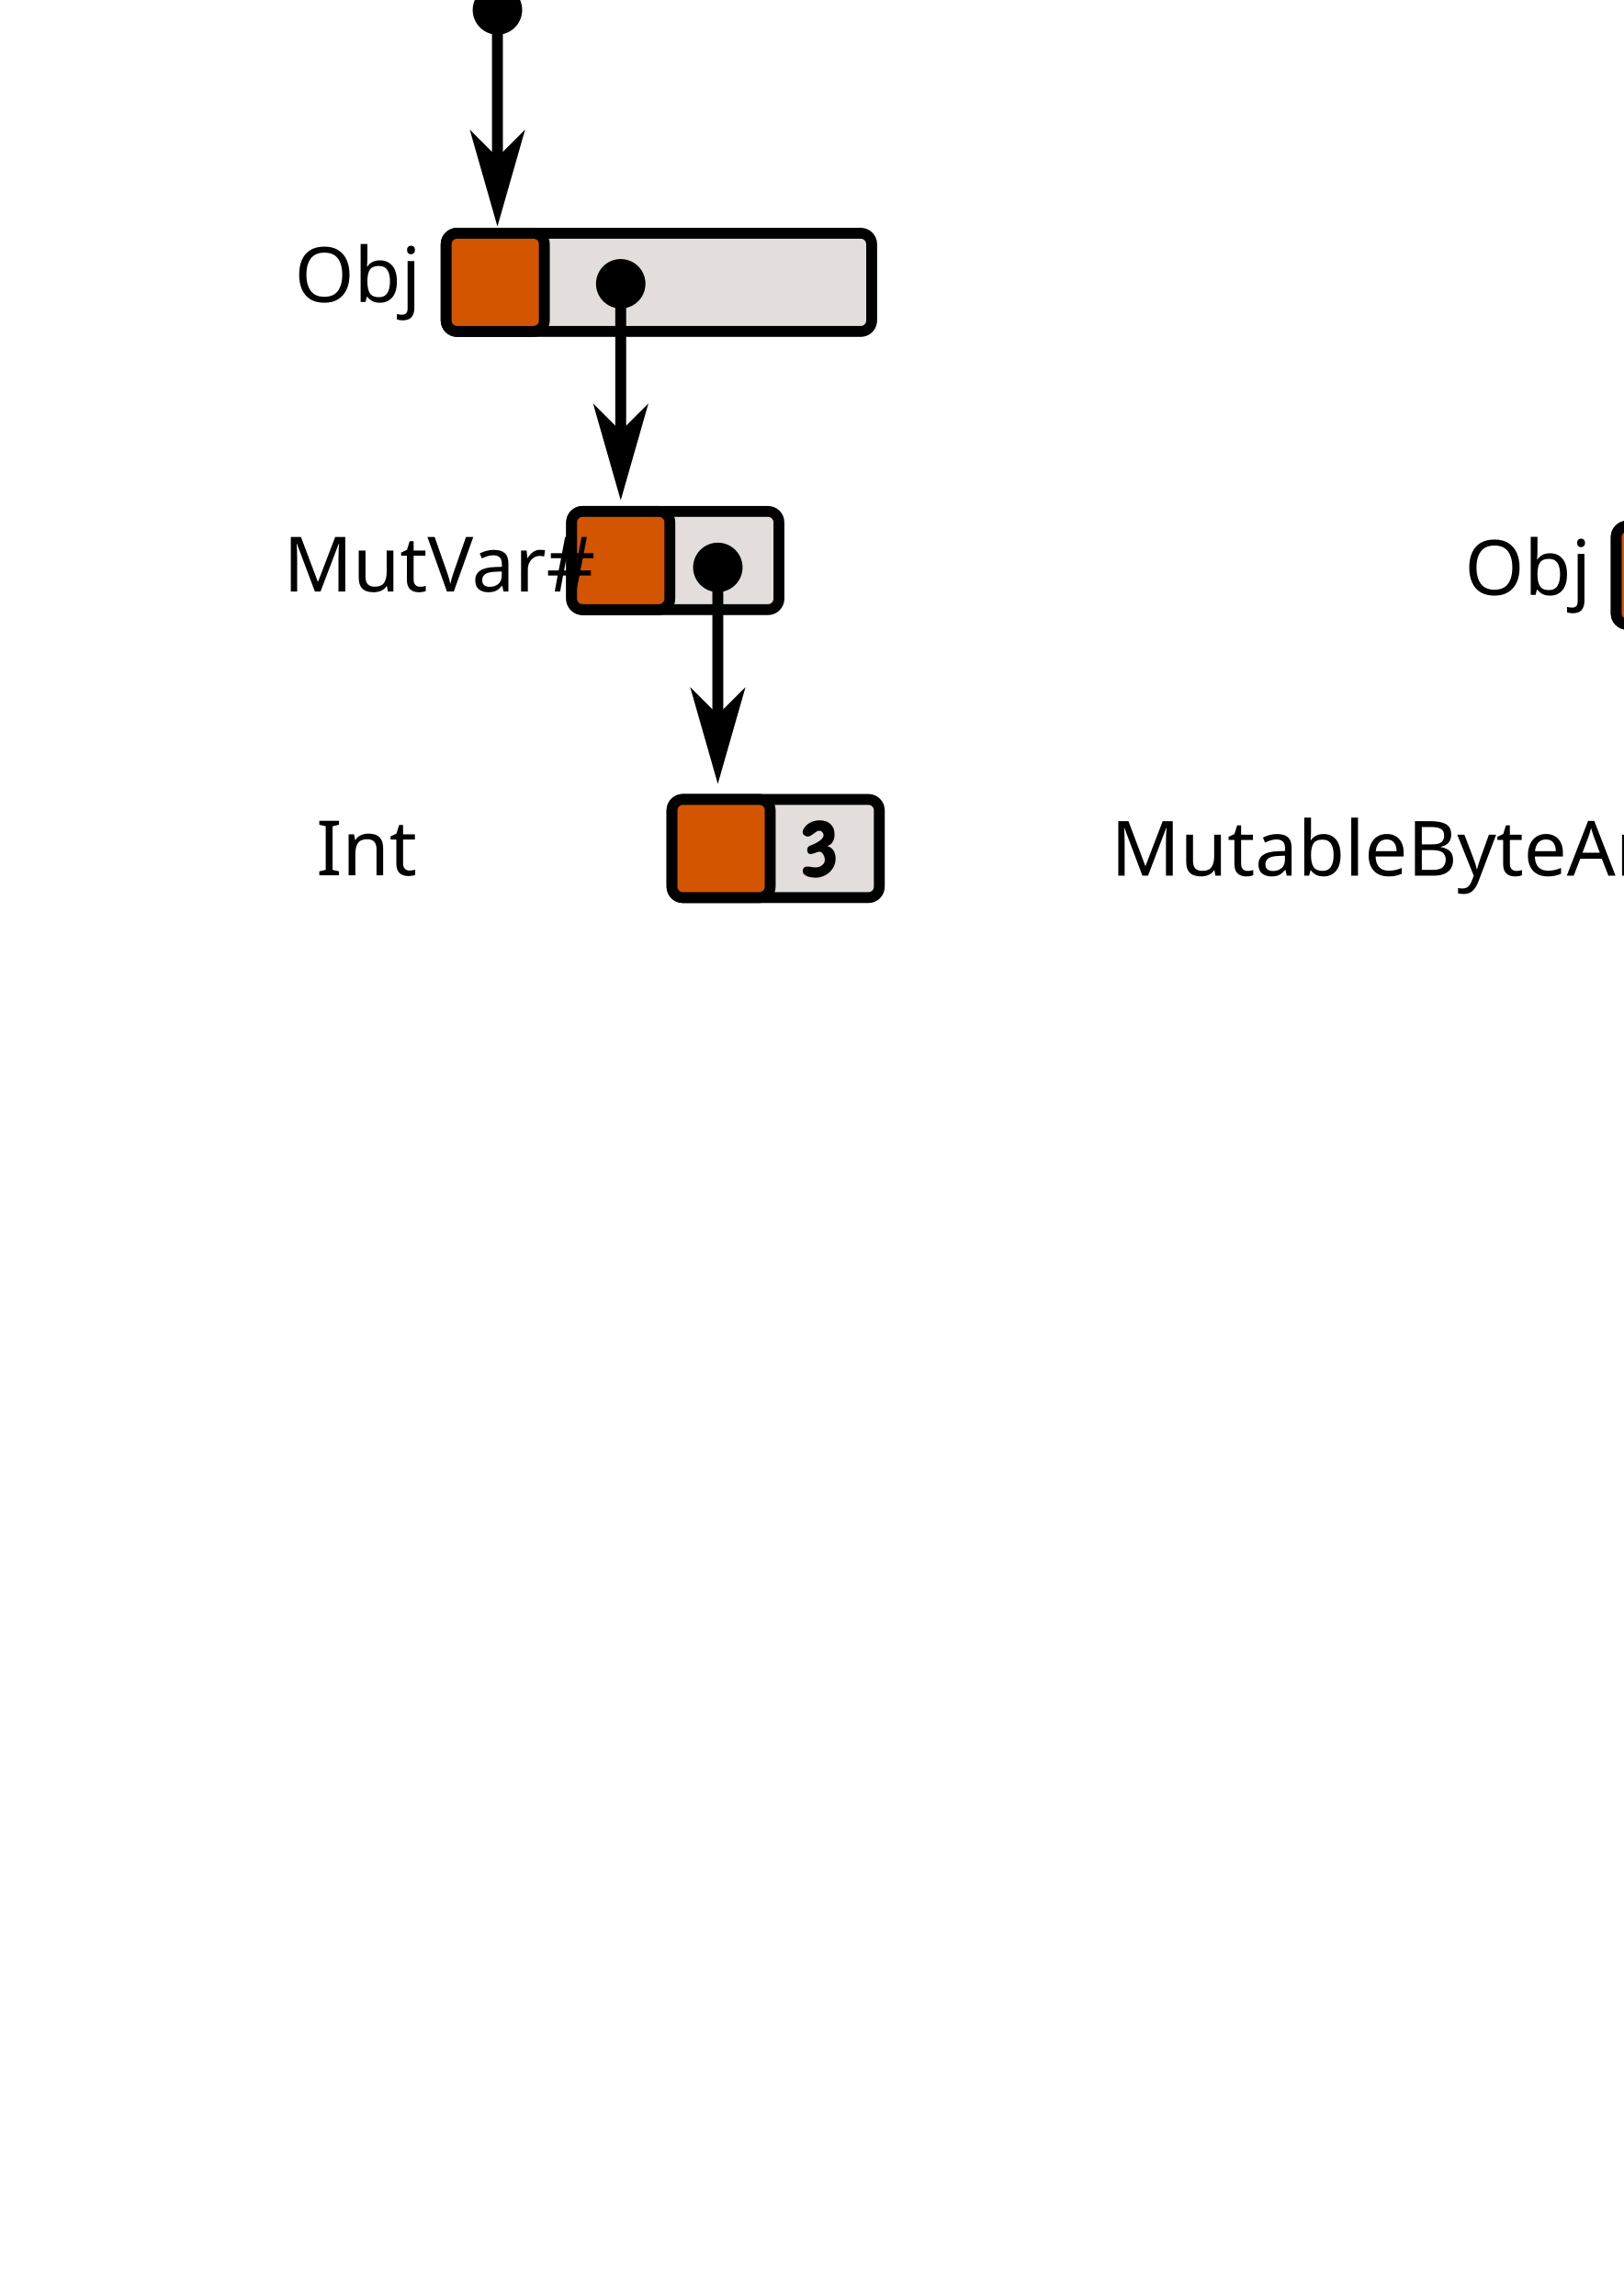
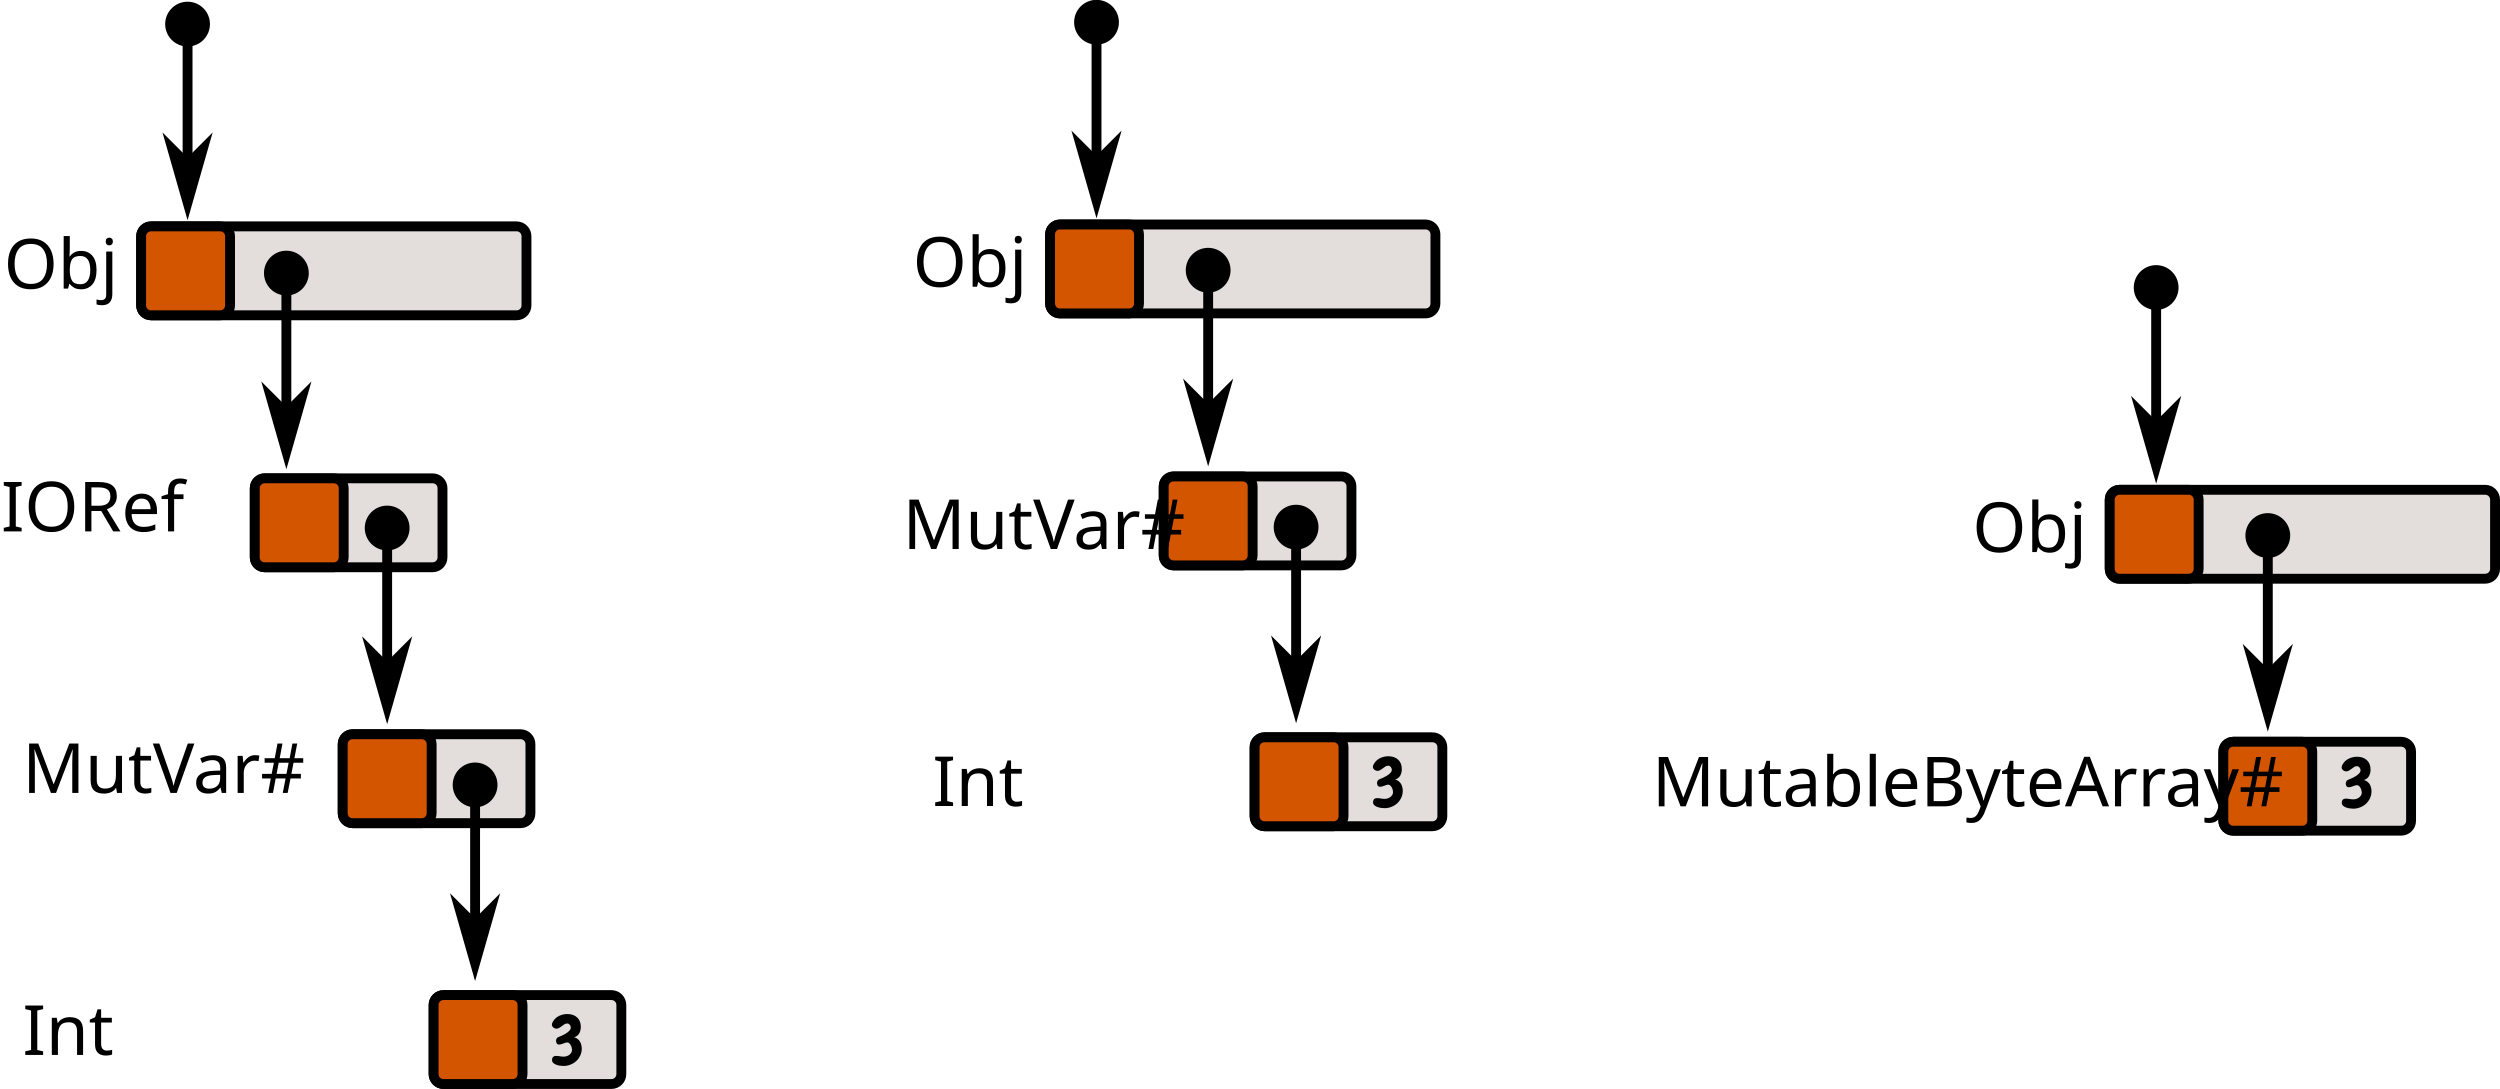
- <svg xmlns="http://www.w3.org/2000/svg" width="210mm" height="297mm" viewBox="0 0 744.094 1052.362" id="svg2" version="1.1">
+ <svg xmlns="http://www.w3.org/2000/svg" width="357.037mm" height="155.519mm" viewBox="0 0 1265.092 551.051" id="svg2" version="1.1">
  <defs id="defs4">
-     <marker orient="auto" refY="0.0" refX="0.0" id="DotM" style="overflow:visible">
-       <path id="path4208" d="M -2.5,-1.0 C -2.5,1.76 -4.74,4.0 -7.5,4.0 C -10.26,4.0 -12.5,1.76 -12.5,-1.0 C -12.5,-3.76 -10.26,-6.0 -7.5,-6.0 C -4.74,-6.0 -2.5,-3.76 -2.5,-1.0 z " style="fill-rule:evenodd;stroke:#000000;stroke-width:1pt;stroke-opacity:1;fill:#000000;fill-opacity:1" transform="scale(0.4) translate(7.4, 1)" />
-     </marker>
-     <marker orient="auto" refY="0.0" refX="0.0" id="DotL" style="overflow:visible">
-       <path id="path4205" d="M -2.5,-1.0 C -2.5,1.76 -4.74,4.0 -7.5,4.0 C -10.26,4.0 -12.5,1.76 -12.5,-1.0 C -12.5,-3.76 -10.26,-6.0 -7.5,-6.0 C -4.74,-6.0 -2.5,-3.76 -2.5,-1.0 z " style="fill-rule:evenodd;stroke:#000000;stroke-width:1pt;stroke-opacity:1;fill:#000000;fill-opacity:1" transform="scale(0.8) translate(7.4, 1)" />
-     </marker>
-     <marker orient="auto" refY="0.0" refX="0.0" id="Arrow1Mend" style="overflow:visible;">
-       <path id="path4153" d="M 0.0,0.0 L 5.0,-5.0 L -12.5,0.0 L 5.0,5.0 L 0.0,0.0 z " style="fill-rule:evenodd;stroke:#000000;stroke-width:1pt;stroke-opacity:1;fill:#000000;fill-opacity:1" transform="scale(0.4) rotate(180) translate(10,0)" />
-     </marker>
-     <marker orient="auto" refY="0.0" refX="0.0" id="DiamondSstart" style="overflow:visible">
-       <path id="path4238" d="M 0,-7.071 L -7.071,0 L 0,7.071 L 7.071,0 L 0,-7.071 z " style="fill-rule:evenodd;stroke:#000000;stroke-width:1pt;stroke-opacity:1;fill:#000000;fill-opacity:1" transform="scale(0.2) translate(6,0)" />
-     </marker>
-     <marker orient="auto" refY="0.0" refX="0.0" id="marker4657" style="overflow:visible;">
-       <path id="path4659" d="M 0.0,0.0 L 5.0,-5.0 L -12.5,0.0 L 5.0,5.0 L 0.0,0.0 z " style="fill-rule:evenodd;stroke:#000000;stroke-width:1pt;stroke-opacity:1;fill:#000000;fill-opacity:1" transform="scale(0.8) rotate(180) translate(12.5,0)" />
-     </marker>
-     <marker orient="auto" refY="0.0" refX="0.0" id="Arrow2Lstart" style="overflow:visible">
-       <path id="path4162" style="fill-rule:evenodd;stroke-width:0.625;stroke-linejoin:round;stroke:#000000;stroke-opacity:1;fill:#e3dedb;fill-opacity:1" d="M 8.719,4.034 L -2.207,0.016 L 8.719,-4.002 C 6.973,-1.63 6.983,1.616 8.719,4.034 z " transform="scale(1.1) translate(1,0)" />
-     </marker>
-     <marker orient="auto" refY="0.0" refX="0.0" id="Arrow2Mend" style="overflow:visible;">
-       <path id="path4171" style="fill-rule:evenodd;stroke-width:0.625;stroke-linejoin:round;stroke:#000000;stroke-opacity:1;fill:#e3dedb;fill-opacity:1" d="M 8.719,4.034 L -2.207,0.016 L 8.719,-4.002 C 6.973,-1.63 6.983,1.616 8.719,4.034 z " transform="scale(0.6) rotate(180) translate(0,0)" />
-     </marker>
-     <marker orient="auto" refY="0.0" refX="0.0" id="marker4420" style="overflow:visible;">
-       <path id="path4422" d="M 0.0,0.0 L 5.0,-5.0 L -12.5,0.0 L 5.0,5.0 L 0.0,0.0 z " style="fill-rule:evenodd;stroke:#000000;stroke-width:1pt;stroke-opacity:1;fill:#e3dedb;fill-opacity:1" transform="scale(0.8) rotate(180) translate(12.5,0)" />
-     </marker>
-     <marker orient="auto" refY="0.0" refX="0.0" id="Arrow1Lend" style="overflow:visible;">
-       <path id="path4147" d="M 0.0,0.0 L 5.0,-5.0 L -12.5,0.0 L 5.0,5.0 L 0.0,0.0 z " style="fill-rule:evenodd;stroke:#000000;stroke-width:1pt;stroke-opacity:1;fill:#e3dedb;fill-opacity:1" transform="scale(0.8) rotate(180) translate(12.5,0)" />
+     <marker orient="auto" refY="0" refX="0" id="DotM" style="overflow:visible">
+       <path id="path4208" d="m -2.5,-1 c 0,2.76 -2.24,5 -5,5 -2.76,0 -5,-2.24 -5,-5 0,-2.76 2.24,-5 5,-5 2.76,0 5,2.24 5,5 z" style="fill:#000000;fill-opacity:1;fill-rule:evenodd;stroke:#000000;stroke-width:1pt;stroke-opacity:1" transform="matrix(0.4,0,0,0.4,2.96,0.4)" />
+     </marker>
+     <marker orient="auto" refY="0" refX="0" id="DotL" style="overflow:visible">
+       <path id="path4205" d="m -2.5,-1 c 0,2.76 -2.24,5 -5,5 -2.76,0 -5,-2.24 -5,-5 0,-2.76 2.24,-5 5,-5 2.76,0 5,2.24 5,5 z" style="fill:#000000;fill-opacity:1;fill-rule:evenodd;stroke:#000000;stroke-width:1pt;stroke-opacity:1" transform="matrix(0.8,0,0,0.8,5.92,0.8)" />
+     </marker>
+     <marker orient="auto" refY="0" refX="0" id="Arrow1Mend" style="overflow:visible">
+       <path id="path4153" d="M 0,0 5,-5 -12.5,0 5,5 0,0 Z" style="fill:#000000;fill-opacity:1;fill-rule:evenodd;stroke:#000000;stroke-width:1pt;stroke-opacity:1" transform="matrix(-0.4,0,0,-0.4,-4,0)" />
+     </marker>
+     <marker orient="auto" refY="0" refX="0" id="DiamondSstart" style="overflow:visible">
+       <path id="path4238" d="M 0,-7.071 -7.071,0 0,7.071 7.071,0 0,-7.071 Z" style="fill:#000000;fill-opacity:1;fill-rule:evenodd;stroke:#000000;stroke-width:1pt;stroke-opacity:1" transform="matrix(0.2,0,0,0.2,1.2,0)" />
+     </marker>
+     <marker orient="auto" refY="0" refX="0" id="marker4657" style="overflow:visible">
+       <path id="path4659" d="M 0,0 5,-5 -12.5,0 5,5 0,0 Z" style="fill:#000000;fill-opacity:1;fill-rule:evenodd;stroke:#000000;stroke-width:1pt;stroke-opacity:1" transform="matrix(-0.8,0,0,-0.8,-10,0)" />
+     </marker>
+     <marker orient="auto" refY="0" refX="0" id="Arrow2Lstart" style="overflow:visible">
+       <path id="path4162" style="fill:#e3dedb;fill-opacity:1;fill-rule:evenodd;stroke:#000000;stroke-width:0.625;stroke-linejoin:round;stroke-opacity:1" d="M 8.719,4.034 -2.207,0.016 8.719,-4.002 c -1.745,2.372 -1.735,5.617 -6e-7,8.035 z" transform="matrix(1.1,0,0,1.1,1.1,0)" />
+     </marker>
+     <marker orient="auto" refY="0" refX="0" id="Arrow2Mend" style="overflow:visible">
+       <path id="path4171" style="fill:#e3dedb;fill-opacity:1;fill-rule:evenodd;stroke:#000000;stroke-width:0.625;stroke-linejoin:round;stroke-opacity:1" d="M 8.719,4.034 -2.207,0.016 8.719,-4.002 c -1.745,2.372 -1.735,5.617 -6e-7,8.035 z" transform="scale(-0.6,-0.6)" />
+     </marker>
+     <marker orient="auto" refY="0" refX="0" id="marker4420" style="overflow:visible">
+       <path id="path4422" d="M 0,0 5,-5 -12.5,0 5,5 0,0 Z" style="fill:#e3dedb;fill-opacity:1;fill-rule:evenodd;stroke:#000000;stroke-width:1pt;stroke-opacity:1" transform="matrix(-0.8,0,0,-0.8,-10,0)" />
+     </marker>
+     <marker orient="auto" refY="0" refX="0" id="Arrow1Lend" style="overflow:visible">
+       <path id="path4147" d="M 0,0 5,-5 -12.5,0 5,5 0,0 Z" style="fill:#e3dedb;fill-opacity:1;fill-rule:evenodd;stroke:#000000;stroke-width:1pt;stroke-opacity:1" transform="matrix(-0.8,0,0,-0.8,-10,0)" />
    </marker>
    <marker orient="auto" refY="0" refX="0" id="DotM-7" style="overflow:visible">
      <path id="path4208-5" d="m -2.5,-1 c 0,2.76 -2.24,5 -5,5 -2.76,0 -5,-2.24 -5,-5 0,-2.76 2.24,-5 5,-5 2.76,0 5,2.24 5,5 z" style="fill:#000000;fill-opacity:1;fill-rule:evenodd;stroke:#000000;stroke-width:1pt;stroke-opacity:1" transform="matrix(0.4,0,0,0.4,2.96,0.4)" />
    </marker>
    <marker orient="auto" refY="0" refX="0" id="Arrow1Mend-4" style="overflow:visible">
      <path id="path4153-4" d="M 0,0 5,-5 -12.5,0 5,5 0,0 Z" style="fill:#000000;fill-opacity:1;fill-rule:evenodd;stroke:#000000;stroke-width:1pt;stroke-opacity:1" transform="matrix(-0.4,0,0,-0.4,-4,0)" />
    </marker>
    <marker orient="auto" refY="0" refX="0" id="DotM-71" style="overflow:visible">
      <path id="path4208-7" d="m -2.5,-1 c 0,2.76 -2.24,5 -5,5 -2.76,0 -5,-2.24 -5,-5 0,-2.76 2.24,-5 5,-5 2.76,0 5,2.24 5,5 z" style="fill:#000000;fill-opacity:1;fill-rule:evenodd;stroke:#000000;stroke-width:1pt;stroke-opacity:1" transform="matrix(0.4,0,0,0.4,2.96,0.4)" />
    </marker>
    <marker orient="auto" refY="0" refX="0" id="Arrow1Mend-0" style="overflow:visible">
      <path id="path4153-0" d="M 0,0 5,-5 -12.5,0 5,5 0,0 Z" style="fill:#000000;fill-opacity:1;fill-rule:evenodd;stroke:#000000;stroke-width:1pt;stroke-opacity:1" transform="matrix(-0.4,0,0,-0.4,-4,0)" />
    </marker>
    <marker orient="auto" refY="0" refX="0" id="DotM-71-2" style="overflow:visible">
      <path id="path4208-7-5" d="m -2.5,-1 c 0,2.76 -2.24,5 -5,5 -2.76,0 -5,-2.24 -5,-5 0,-2.76 2.24,-5 5,-5 2.76,0 5,2.24 5,5 z" style="fill:#000000;fill-opacity:1;fill-rule:evenodd;stroke:#000000;stroke-width:1pt;stroke-opacity:1" transform="matrix(0.4,0,0,0.4,2.96,0.4)" />
    </marker>
    <marker orient="auto" refY="0" refX="0" id="Arrow1Mend-0-8" style="overflow:visible">
      <path id="path4153-0-6" d="M 0,0 5,-5 -12.5,0 5,5 0,0 Z" style="fill:#000000;fill-opacity:1;fill-rule:evenodd;stroke:#000000;stroke-width:1pt;stroke-opacity:1" transform="matrix(-0.4,0,0,-0.4,-4,0)" />
    </marker>
    <marker orient="auto" refY="0" refX="0" id="DotM-71-2-3" style="overflow:visible">
      <path id="path4208-7-5-1" d="m -2.5,-1 c 0,2.76 -2.24,5 -5,5 -2.76,0 -5,-2.24 -5,-5 0,-2.76 2.24,-5 5,-5 2.76,0 5,2.24 5,5 z" style="fill:#000000;fill-opacity:1;fill-rule:evenodd;stroke:#000000;stroke-width:1pt;stroke-opacity:1" transform="matrix(0.4,0,0,0.4,2.96,0.4)" />
    </marker>
    <marker orient="auto" refY="0" refX="0" id="Arrow1Mend-0-8-9" style="overflow:visible">
      <path id="path4153-0-6-2" d="M 0,0 5,-5 -12.5,0 5,5 0,0 Z" style="fill:#000000;fill-opacity:1;fill-rule:evenodd;stroke:#000000;stroke-width:1pt;stroke-opacity:1" transform="matrix(-0.4,0,0,-0.4,-4,0)" />
    </marker>
    <marker orient="auto" refY="0" refX="0" id="DotM-1" style="overflow:visible">
      <path id="path4208-1" d="m -2.5,-1 c 0,2.76 -2.24,5 -5,5 -2.76,0 -5,-2.24 -5,-5 0,-2.76 2.24,-5 5,-5 2.76,0 5,2.24 5,5 z" style="fill:#000000;fill-opacity:1;fill-rule:evenodd;stroke:#000000;stroke-width:1pt;stroke-opacity:1" transform="matrix(0.4,0,0,0.4,2.96,0.4)" />
    </marker>
    <marker orient="auto" refY="0" refX="0" id="Arrow1Mend-02" style="overflow:visible">
      <path id="path4153-1" d="M 0,0 5,-5 -12.5,0 5,5 0,0 Z" style="fill:#000000;fill-opacity:1;fill-rule:evenodd;stroke:#000000;stroke-width:1pt;stroke-opacity:1" transform="matrix(-0.4,0,0,-0.4,-4,0)" />
    </marker>
    <marker orient="auto" refY="0" refX="0" id="DotM-76" style="overflow:visible">
      <path id="path4208-4" d="m -2.5,-1 c 0,2.76 -2.24,5 -5,5 -2.76,0 -5,-2.24 -5,-5 0,-2.76 2.24,-5 5,-5 2.76,0 5,2.24 5,5 z" style="fill:#000000;fill-opacity:1;fill-rule:evenodd;stroke:#000000;stroke-width:1pt;stroke-opacity:1" transform="matrix(0.4,0,0,0.4,2.96,0.4)" />
    </marker>
    <marker orient="auto" refY="0" refX="0" id="Arrow1Mend-9" style="overflow:visible">
      <path id="path4153-3" d="M 0,0 5,-5 -12.5,0 5,5 0,0 Z" style="fill:#000000;fill-opacity:1;fill-rule:evenodd;stroke:#000000;stroke-width:1pt;stroke-opacity:1" transform="matrix(-0.4,0,0,-0.4,-4,0)" />
    </marker>
    <marker orient="auto" refY="0" refX="0" id="DotM-76-7" style="overflow:visible">
      <path id="path4208-4-1" d="m -2.5,-1 c 0,2.76 -2.24,5 -5,5 -2.76,0 -5,-2.24 -5,-5 0,-2.76 2.24,-5 5,-5 2.76,0 5,2.24 5,5 z" style="fill:#000000;fill-opacity:1;fill-rule:evenodd;stroke:#000000;stroke-width:1pt;stroke-opacity:1" transform="matrix(0.4,0,0,0.4,2.96,0.4)" />
    </marker>
    <marker orient="auto" refY="0" refX="0" id="Arrow1Mend-9-5" style="overflow:visible">
      <path id="path4153-3-1" d="M 0,0 5,-5 -12.5,0 5,5 0,0 Z" style="fill:#000000;fill-opacity:1;fill-rule:evenodd;stroke:#000000;stroke-width:1pt;stroke-opacity:1" transform="matrix(-0.4,0,0,-0.4,-4,0)" />
    </marker>
    <marker orient="auto" refY="0" refX="0" id="DotM-76-7-2" style="overflow:visible">
      <path id="path4208-4-1-7" d="m -2.5,-1 c 0,2.76 -2.24,5 -5,5 -2.76,0 -5,-2.24 -5,-5 0,-2.76 2.24,-5 5,-5 2.76,0 5,2.24 5,5 z" style="fill:#000000;fill-opacity:1;fill-rule:evenodd;stroke:#000000;stroke-width:1pt;stroke-opacity:1" transform="matrix(0.4,0,0,0.4,2.96,0.4)" />
    </marker>
    <marker orient="auto" refY="0" refX="0" id="Arrow1Mend-9-5-4" style="overflow:visible">
      <path id="path4153-3-1-5" d="M 0,0 5,-5 -12.5,0 5,5 0,0 Z" style="fill:#000000;fill-opacity:1;fill-rule:evenodd;stroke:#000000;stroke-width:1pt;stroke-opacity:1" transform="matrix(-0.4,0,0,-0.4,-4,0)" />
    </marker>
    <marker orient="auto" refY="0" refX="0" id="DotM-76-7-2-0" style="overflow:visible">
      <path id="path4208-4-1-7-4" d="m -2.5,-1 c 0,2.76 -2.24,5 -5,5 -2.76,0 -5,-2.24 -5,-5 0,-2.76 2.24,-5 5,-5 2.76,0 5,2.24 5,5 z" style="fill:#000000;fill-opacity:1;fill-rule:evenodd;stroke:#000000;stroke-width:1pt;stroke-opacity:1" transform="matrix(0.4,0,0,0.4,2.96,0.4)" />
    </marker>
    <marker orient="auto" refY="0" refX="0" id="Arrow1Mend-9-5-4-1" style="overflow:visible">
      <path id="path4153-3-1-5-7" d="M 0,0 5,-5 -12.5,0 5,5 0,0 Z" style="fill:#000000;fill-opacity:1;fill-rule:evenodd;stroke:#000000;stroke-width:1pt;stroke-opacity:1" transform="matrix(-0.4,0,0,-0.4,-4,0)" />
    </marker>
    <marker orient="auto" refY="0" refX="0" id="DotM-76-7-22" style="overflow:visible">
      <path id="path4208-4-1-8" d="m -2.5,-1 c 0,2.76 -2.24,5 -5,5 -2.76,0 -5,-2.24 -5,-5 0,-2.76 2.24,-5 5,-5 2.76,0 5,2.24 5,5 z" style="fill:#000000;fill-opacity:1;fill-rule:evenodd;stroke:#000000;stroke-width:1pt;stroke-opacity:1" transform="matrix(0.4,0,0,0.4,2.96,0.4)" />
    </marker>
    <marker orient="auto" refY="0" refX="0" id="Arrow1Mend-9-5-2" style="overflow:visible">
      <path id="path4153-3-1-6" d="M 0,0 5,-5 -12.5,0 5,5 0,0 Z" style="fill:#000000;fill-opacity:1;fill-rule:evenodd;stroke:#000000;stroke-width:1pt;stroke-opacity:1" transform="matrix(-0.4,0,0,-0.4,-4,0)" />
    </marker>
    <marker orient="auto" refY="0" refX="0" id="DotM-76-7-25" style="overflow:visible">
      <path id="path4208-4-1-9" d="m -2.5,-1 c 0,2.76 -2.24,5 -5,5 -2.76,0 -5,-2.24 -5,-5 0,-2.76 2.24,-5 5,-5 2.76,0 5,2.24 5,5 z" style="fill:#000000;fill-opacity:1;fill-rule:evenodd;stroke:#000000;stroke-width:1pt;stroke-opacity:1" transform="matrix(0.4,0,0,0.4,2.96,0.4)" />
    </marker>
    <marker orient="auto" refY="0" refX="0" id="Arrow1Mend-9-5-40" style="overflow:visible">
      <path id="path4153-3-1-4" d="M 0,0 5,-5 -12.5,0 5,5 0,0 Z" style="fill:#000000;fill-opacity:1;fill-rule:evenodd;stroke:#000000;stroke-width:1pt;stroke-opacity:1" transform="matrix(-0.4,0,0,-0.4,-4,0)" />
    </marker>
    <marker orient="auto" refY="0" refX="0" id="DotM-76-7-2-05" style="overflow:visible">
      <path id="path4208-4-1-7-3" d="m -2.5,-1 c 0,2.76 -2.24,5 -5,5 -2.76,0 -5,-2.24 -5,-5 0,-2.76 2.24,-5 5,-5 2.76,0 5,2.24 5,5 z" style="fill:#000000;fill-opacity:1;fill-rule:evenodd;stroke:#000000;stroke-width:1pt;stroke-opacity:1" transform="matrix(0.4,0,0,0.4,2.96,0.4)" />
    </marker>
    <marker orient="auto" refY="0" refX="0" id="Arrow1Mend-9-5-4-5" style="overflow:visible">
      <path id="path4153-3-1-5-0" d="M 0,0 5,-5 -12.5,0 5,5 0,0 Z" style="fill:#000000;fill-opacity:1;fill-rule:evenodd;stroke:#000000;stroke-width:1pt;stroke-opacity:1" transform="matrix(-0.4,0,0,-0.4,-4,0)" />
    </marker>
    <marker orient="auto" refY="0" refX="0" id="DotM-76-7-2-0-2" style="overflow:visible">
      <path id="path4208-4-1-7-4-3" d="m -2.5,-1 c 0,2.76 -2.24,5 -5,5 -2.76,0 -5,-2.24 -5,-5 0,-2.76 2.24,-5 5,-5 2.76,0 5,2.24 5,5 z" style="fill:#000000;fill-opacity:1;fill-rule:evenodd;stroke:#000000;stroke-width:1pt;stroke-opacity:1" transform="matrix(0.4,0,0,0.4,2.96,0.4)" />
    </marker>
    <marker orient="auto" refY="0" refX="0" id="Arrow1Mend-9-5-4-1-4" style="overflow:visible">
      <path id="path4153-3-1-5-7-0" d="M 0,0 5,-5 -12.5,0 5,5 0,0 Z" style="fill:#000000;fill-opacity:1;fill-rule:evenodd;stroke:#000000;stroke-width:1pt;stroke-opacity:1" transform="matrix(-0.4,0,0,-0.4,-4,0)" />
    </marker>
    <marker orient="auto" refY="0" refX="0" id="DotM-76-7-22-6" style="overflow:visible">
      <path id="path4208-4-1-8-2" d="m -2.5,-1 c 0,2.76 -2.24,5 -5,5 -2.76,0 -5,-2.24 -5,-5 0,-2.76 2.24,-5 5,-5 2.76,0 5,2.24 5,5 z" style="fill:#000000;fill-opacity:1;fill-rule:evenodd;stroke:#000000;stroke-width:1pt;stroke-opacity:1" transform="matrix(0.4,0,0,0.4,2.96,0.4)" />
    </marker>
    <marker orient="auto" refY="0" refX="0" id="Arrow1Mend-9-5-2-3" style="overflow:visible">
      <path id="path4153-3-1-6-2" d="M 0,0 5,-5 -12.5,0 5,5 0,0 Z" style="fill:#000000;fill-opacity:1;fill-rule:evenodd;stroke:#000000;stroke-width:1pt;stroke-opacity:1" transform="matrix(-0.4,0,0,-0.4,-4,0)" />
    </marker>
    <marker orient="auto" refY="0" refX="0" id="DotM-76-7-2-05-4" style="overflow:visible">
      <path id="path4208-4-1-7-3-1" d="m -2.5,-1 c 0,2.76 -2.24,5 -5,5 -2.76,0 -5,-2.24 -5,-5 0,-2.76 2.24,-5 5,-5 2.76,0 5,2.24 5,5 z" style="fill:#000000;fill-opacity:1;fill-rule:evenodd;stroke:#000000;stroke-width:1pt;stroke-opacity:1" transform="matrix(0.4,0,0,0.4,2.96,0.4)" />
    </marker>
    <marker orient="auto" refY="0" refX="0" id="Arrow1Mend-9-5-4-5-9" style="overflow:visible">
      <path id="path4153-3-1-5-0-7" d="M 0,0 5,-5 -12.5,0 5,5 0,0 Z" style="fill:#000000;fill-opacity:1;fill-rule:evenodd;stroke:#000000;stroke-width:1pt;stroke-opacity:1" transform="matrix(-0.4,0,0,-0.4,-4,0)" />
    </marker>
    <marker orient="auto" refY="0" refX="0" id="DotM-76-7-2-0-2-0" style="overflow:visible">
      <path id="path4208-4-1-7-4-3-0" d="m -2.5,-1 c 0,2.76 -2.24,5 -5,5 -2.76,0 -5,-2.24 -5,-5 0,-2.76 2.24,-5 5,-5 2.76,0 5,2.24 5,5 z" style="fill:#000000;fill-opacity:1;fill-rule:evenodd;stroke:#000000;stroke-width:1pt;stroke-opacity:1" transform="matrix(0.4,0,0,0.4,2.96,0.4)" />
    </marker>
    <marker orient="auto" refY="0" refX="0" id="Arrow1Mend-9-5-4-1-4-1" style="overflow:visible">
      <path id="path4153-3-1-5-7-0-1" d="M 0,0 5,-5 -12.5,0 5,5 0,0 Z" style="fill:#000000;fill-opacity:1;fill-rule:evenodd;stroke:#000000;stroke-width:1pt;stroke-opacity:1" transform="matrix(-0.4,0,0,-0.4,-4,0)" />
    </marker>
    <marker orient="auto" refY="0" refX="0" id="DotM-76-7-22-6-1" style="overflow:visible">
      <path id="path4208-4-1-8-2-3" d="m -2.5,-1 c 0,2.76 -2.24,5 -5,5 -2.76,0 -5,-2.24 -5,-5 0,-2.76 2.24,-5 5,-5 2.76,0 5,2.24 5,5 z" style="fill:#000000;fill-opacity:1;fill-rule:evenodd;stroke:#000000;stroke-width:1pt;stroke-opacity:1" transform="matrix(0.4,0,0,0.4,2.96,0.4)" />
    </marker>
    <marker orient="auto" refY="0" refX="0" id="Arrow1Mend-9-5-2-3-7" style="overflow:visible">
      <path id="path4153-3-1-6-2-6" d="M 0,0 5,-5 -12.5,0 5,5 0,0 Z" style="fill:#000000;fill-opacity:1;fill-rule:evenodd;stroke:#000000;stroke-width:1pt;stroke-opacity:1" transform="matrix(-0.4,0,0,-0.4,-4,0)" />
    </marker>
  </defs>
-   <g id="layer1">
+   <g id="layer1" transform="translate(326.9175,6.689261)">
    <text xml:space="preserve" style="font-style:normal;font-variant:normal;font-weight:normal;font-stretch:normal;font-size:80px;line-height:125%;font-family:'Noto Sans Tamil';-inkscape-font-specification:'Noto Sans Tamil';letter-spacing:0px;word-spacing:0px;fill:#000000;fill-opacity:1;stroke:none;stroke-width:1px;stroke-linecap:butt;stroke-linejoin:miter;stroke-opacity:1" x="153.571" y="165.934" id="text4624">
      <tspan id="tspan4626" x="153.571" y="165.934" style="font-style:normal;font-variant:normal;font-weight:normal;font-stretch:normal;font-family:'Ubuntu Condensed';-inkscape-font-specification:'Ubuntu Condensed, '" />
    </text>
    <g id="g12350" transform="translate(-416.5,-43)">
      <g id="g6681-8" transform="translate(388.5,-194)">
        <rect style="opacity:1;fill:#e3dedb;fill-opacity:1;stroke:#000000;stroke-width:5;stroke-linecap:butt;stroke-linejoin:miter;stroke-miterlimit:4;stroke-dasharray:none;stroke-dashoffset:0;stroke-opacity:1" id="rect6664-0" width="195" height="45" x="-227.5" y="344.862" rx="5" ry="5" />
        <rect style="opacity:1;fill:#d45500;fill-opacity:1;stroke:#000000;stroke-width:5;stroke-linecap:butt;stroke-linejoin:miter;stroke-miterlimit:4;stroke-dasharray:none;stroke-dashoffset:0;stroke-opacity:1" id="rect6664-9-3" width="45" height="45" x="-227.5" y="344.862" rx="5" ry="5" />
      </g>
      <path id="path5366-3-2" d="m 234.5,174.709 0,89.206" style="fill:none;fill-rule:evenodd;stroke:#000000;stroke-width:5;stroke-linecap:butt;stroke-linejoin:miter;stroke-miterlimit:4;stroke-dasharray:none;stroke-opacity:1;marker-start:url(#DotM-76-7);marker-end:url(#Arrow1Mend-9-5)" />
      <g transform="translate(-9.5,-10)" id="g11127">
        <rect style="opacity:1;fill:#e3dedb;fill-opacity:1;stroke:#000000;stroke-width:5;stroke-linecap:butt;stroke-linejoin:miter;stroke-miterlimit:4;stroke-dasharray:none;stroke-dashoffset:0;stroke-opacity:1" id="rect6664-0-1-4-5" width="95" height="45" x="318.5" y="549.862" rx="5" ry="5" />
        <rect style="opacity:1;fill:#d45500;fill-opacity:1;stroke:#000000;stroke-width:5;stroke-linecap:butt;stroke-linejoin:miter;stroke-miterlimit:4;stroke-dasharray:none;stroke-dashoffset:0;stroke-opacity:1" id="rect6664-9-3-3-9-5" width="45" height="45" x="318.5" y="549.862" rx="5" ry="5" />
        <g style="font-style:normal;font-variant:normal;font-weight:normal;font-stretch:normal;font-size:35px;line-height:125%;font-family:Chewy;-inkscape-font-specification:Chewy;letter-spacing:0px;word-spacing:0px;fill:#000000;fill-opacity:1;stroke:none;stroke-width:1px;stroke-linecap:butt;stroke-linejoin:miter;stroke-opacity:1" id="text10587" transform="translate(-4.525126,2.474874)">
          <path d="m 397.996,574.433 q 0,1.914 -0.752,3.521 -0.752,1.606 -2.017,2.803 -1.265,1.162 -2.939,1.812 -1.675,0.684 -3.486,0.684 -0.684,0 -1.709,-0.137 -0.991,-0.103 -1.914,-0.444 -0.923,-0.342 -1.572,-0.923 -0.649,-0.581 -0.649,-1.504 0,-0.991 0.513,-1.538 0.547,-0.547 1.538,-0.547 0.991,0 1.914,0.205 0.957,0.171 1.948,0.171 0.752,0 1.504,-0.239 0.752,-0.239 1.333,-0.684 0.615,-0.479 0.991,-1.094 0.376,-0.649 0.376,-1.47 0,-0.444 -0.171,-1.094 -0.171,-0.649 -0.479,-1.196 -0.308,-0.581 -0.752,-0.991 -0.444,-0.41 -0.991,-0.41 -0.513,0 -1.025,0.171 -0.479,0.171 -1.025,0.376 -0.513,0.171 -1.06,0.342 -0.547,0.171 -1.128,0.171 -0.752,0 -1.128,-0.615 -0.342,-0.649 -0.342,-1.265 0,-1.436 1.299,-1.948 0.684,-0.273 1.709,-0.718 1.06,-0.479 2.051,-1.094 0.991,-0.615 1.709,-1.367 0.718,-0.786 0.718,-1.675 0,-0.684 -0.547,-1.333 -0.547,-0.649 -1.299,-0.649 -0.752,0 -1.401,0.41 -0.649,0.41 -1.299,0.923 -0.615,0.479 -1.299,0.889 -0.649,0.41 -1.401,0.41 -0.376,0 -0.786,-0.137 -0.41,-0.171 -0.752,-0.41 -0.342,-0.273 -0.581,-0.649 -0.205,-0.376 -0.205,-0.786 0,-0.479 0.205,-0.991 0.205,-0.513 0.479,-0.889 1.162,-1.777 3.076,-2.666 1.948,-0.889 3.999,-0.889 3.145,0 4.99,1.709 1.88,1.709 1.88,4.819 0,1.846 -0.786,3.247 -0.752,1.401 -2.598,2.017 0.991,0.205 1.709,0.786 0.752,0.547 1.23,1.333 0.479,0.786 0.684,1.709 0.239,0.923 0.239,1.846 z" id="path10604" />
        </g>
      </g>
      <g transform="translate(-144,-293.5)" id="g10634">
        <rect style="opacity:1;fill:#e3dedb;fill-opacity:1;stroke:#000000;stroke-width:5;stroke-linecap:butt;stroke-linejoin:miter;stroke-miterlimit:4;stroke-dasharray:none;stroke-dashoffset:0;stroke-opacity:1" id="rect6664-0-1-4-5-9" width="95" height="45" x="362.5" y="571.862" rx="5" ry="5" />
        <rect style="opacity:1;fill:#d45500;fill-opacity:1;stroke:#000000;stroke-width:5;stroke-linecap:butt;stroke-linejoin:miter;stroke-miterlimit:4;stroke-dasharray:none;stroke-dashoffset:0;stroke-opacity:1" id="rect6664-9-3-3-9-5-2" width="45" height="45" x="362.5" y="571.862" rx="5" ry="5" />
      </g>
      <path id="path5366-3-2-9" d="m 285.5,303.709 0,89.206" style="fill:none;fill-rule:evenodd;stroke:#000000;stroke-width:5;stroke-linecap:butt;stroke-linejoin:miter;stroke-miterlimit:4;stroke-dasharray:none;stroke-opacity:1;marker-start:url(#DotM-76-7-2);marker-end:url(#Arrow1Mend-9-5-4)" />
      <g transform="translate(-99.5,-164)" id="g10634-3">
        <rect style="opacity:1;fill:#e3dedb;fill-opacity:1;stroke:#000000;stroke-width:5;stroke-linecap:butt;stroke-linejoin:miter;stroke-miterlimit:4;stroke-dasharray:none;stroke-dashoffset:0;stroke-opacity:1" id="rect6664-0-1-4-5-9-2" width="95" height="45" x="362.5" y="571.862" rx="5" ry="5" />
        <rect style="opacity:1;fill:#d45500;fill-opacity:1;stroke:#000000;stroke-width:5;stroke-linecap:butt;stroke-linejoin:miter;stroke-miterlimit:4;stroke-dasharray:none;stroke-dashoffset:0;stroke-opacity:1" id="rect6664-9-3-3-9-5-2-7" width="45" height="45" x="362.5" y="571.862" rx="5" ry="5" />
      </g>
      <path id="path5366-3-2-9-9" d="m 330,433.709 0,89.206" style="fill:none;fill-rule:evenodd;stroke:#000000;stroke-width:5;stroke-linecap:butt;stroke-linejoin:miter;stroke-miterlimit:4;stroke-dasharray:none;stroke-opacity:1;marker-start:url(#DotM-76-7-2-0);marker-end:url(#Arrow1Mend-9-5-4-1)" />
      <path id="path5366-3-2-2" d="m 184.5,48.709 0,89.206" style="fill:none;fill-rule:evenodd;stroke:#000000;stroke-width:5;stroke-linecap:butt;stroke-linejoin:miter;stroke-miterlimit:4;stroke-dasharray:none;stroke-opacity:1;marker-start:url(#DotM-76-7-22);marker-end:url(#Arrow1Mend-9-5-2)" />
      <text id="text12292" y="182.362" x="91.5" style="font-style:normal;font-variant:normal;font-weight:normal;font-stretch:normal;font-size:35px;line-height:125%;font-family:Chewy;-inkscape-font-specification:Chewy;letter-spacing:0px;word-spacing:0px;fill:#000000;fill-opacity:1;stroke:none;stroke-width:1px;stroke-linecap:butt;stroke-linejoin:miter;stroke-opacity:1" xml:space="preserve">
        <tspan y="182.362" x="91.5" id="tspan12294">Obj</tspan>
      </text>
      <text id="text12292-9" y="305.219" x="90.095" style="font-style:normal;font-variant:normal;font-weight:normal;font-stretch:normal;font-size:35px;line-height:125%;font-family:Chewy;-inkscape-font-specification:Chewy;letter-spacing:0px;word-spacing:0px;fill:#000000;fill-opacity:1;stroke:none;stroke-width:1px;stroke-linecap:butt;stroke-linejoin:miter;stroke-opacity:1" xml:space="preserve">
        <tspan y="305.219" x="90.095" id="tspan12294-2">IORef</tspan>
      </text>
      <text id="text12292-9-3" y="437.56" x="100.92" style="font-style:normal;font-variant:normal;font-weight:normal;font-stretch:normal;font-size:35px;line-height:125%;font-family:Chewy;-inkscape-font-specification:Chewy;letter-spacing:0px;word-spacing:0px;fill:#000000;fill-opacity:1;stroke:none;stroke-width:1px;stroke-linecap:butt;stroke-linejoin:miter;stroke-opacity:1" xml:space="preserve">
        <tspan y="437.56" x="100.92" id="tspan12294-2-5">MutVar#</tspan>
      </text>
      <text id="text12292-9-3-5" y="570.133" x="100.964" style="font-style:normal;font-variant:normal;font-weight:normal;font-stretch:normal;font-size:35px;line-height:125%;font-family:Chewy;-inkscape-font-specification:Chewy;letter-spacing:0px;word-spacing:0px;fill:#000000;fill-opacity:1;stroke:none;stroke-width:1px;stroke-linecap:butt;stroke-linejoin:miter;stroke-opacity:1" xml:space="preserve">
        <tspan y="570.133" x="100.964" id="tspan12294-2-5-4">Int</tspan>
      </text>
    </g>
    <g id="g12779">
      <g id="g6681-8-7" transform="translate(431.9587,-237.9485)">
        <rect style="opacity:1;fill:#e3dedb;fill-opacity:1;stroke:#000000;stroke-width:5;stroke-linecap:butt;stroke-linejoin:miter;stroke-miterlimit:4;stroke-dasharray:none;stroke-dashoffset:0;stroke-opacity:1" id="rect6664-0-1" width="195" height="45" x="-227.5" y="344.862" rx="5" ry="5" />
        <rect style="opacity:1;fill:#d45500;fill-opacity:1;stroke:#000000;stroke-width:5;stroke-linecap:butt;stroke-linejoin:miter;stroke-miterlimit:4;stroke-dasharray:none;stroke-dashoffset:0;stroke-opacity:1" id="rect6664-9-3-4" width="45" height="45" x="-227.5" y="344.862" rx="5" ry="5" />
      </g>
      <g transform="translate(-10.54126,-183.4485)" id="g11127-0">
        <rect style="opacity:1;fill:#e3dedb;fill-opacity:1;stroke:#000000;stroke-width:5;stroke-linecap:butt;stroke-linejoin:miter;stroke-miterlimit:4;stroke-dasharray:none;stroke-dashoffset:0;stroke-opacity:1" id="rect6664-0-1-4-5-6" width="95" height="45" x="318.5" y="549.862" rx="5" ry="5" />
        <rect style="opacity:1;fill:#d45500;fill-opacity:1;stroke:#000000;stroke-width:5;stroke-linecap:butt;stroke-linejoin:miter;stroke-miterlimit:4;stroke-dasharray:none;stroke-dashoffset:0;stroke-opacity:1" id="rect6664-9-3-3-9-5-4" width="45" height="45" x="318.5" y="549.862" rx="5" ry="5" />
        <g style="font-style:normal;font-variant:normal;font-weight:normal;font-stretch:normal;font-size:35px;line-height:125%;font-family:Chewy;-inkscape-font-specification:Chewy;letter-spacing:0px;word-spacing:0px;fill:#000000;fill-opacity:1;stroke:none;stroke-width:1px;stroke-linecap:butt;stroke-linejoin:miter;stroke-opacity:1" id="text10587-5" transform="translate(-4.525126,2.474874)">
          <path d="m 397.996,574.433 q 0,1.914 -0.752,3.521 -0.752,1.606 -2.017,2.803 -1.265,1.162 -2.939,1.812 -1.675,0.684 -3.486,0.684 -0.684,0 -1.709,-0.137 -0.991,-0.103 -1.914,-0.444 -0.923,-0.342 -1.572,-0.923 -0.649,-0.581 -0.649,-1.504 0,-0.991 0.513,-1.538 0.547,-0.547 1.538,-0.547 0.991,0 1.914,0.205 0.957,0.171 1.948,0.171 0.752,0 1.504,-0.239 0.752,-0.239 1.333,-0.684 0.615,-0.479 0.991,-1.094 0.376,-0.649 0.376,-1.47 0,-0.444 -0.171,-1.094 -0.171,-0.649 -0.479,-1.196 -0.308,-0.581 -0.752,-0.991 -0.444,-0.41 -0.991,-0.41 -0.513,0 -1.025,0.171 -0.479,0.171 -1.025,0.376 -0.513,0.171 -1.06,0.342 -0.547,0.171 -1.128,0.171 -0.752,0 -1.128,-0.615 -0.342,-0.649 -0.342,-1.265 0,-1.436 1.299,-1.948 0.684,-0.273 1.709,-0.718 1.06,-0.479 2.051,-1.094 0.991,-0.615 1.709,-1.367 0.718,-0.786 0.718,-1.675 0,-0.684 -0.547,-1.333 -0.547,-0.649 -1.299,-0.649 -0.752,0 -1.401,0.41 -0.649,0.41 -1.299,0.923 -0.615,0.479 -1.299,0.889 -0.649,0.41 -1.401,0.41 -0.376,0 -0.786,-0.137 -0.41,-0.171 -0.752,-0.41 -0.342,-0.273 -0.581,-0.649 -0.205,-0.376 -0.205,-0.786 0,-0.479 0.205,-0.991 0.205,-0.513 0.479,-0.889 1.162,-1.777 3.076,-2.666 1.948,-0.889 3.999,-0.889 3.145,0 4.99,1.709 1.88,1.709 1.88,4.819 0,1.846 -0.786,3.247 -0.752,1.401 -2.598,2.017 0.991,0.205 1.709,0.786 0.752,0.547 1.23,1.333 0.479,0.786 0.684,1.709 0.239,0.923 0.239,1.846 z" id="path10604-1" />
        </g>
      </g>
      <path id="path5366-3-2-9-2" d="m 284.459,130.261 0,89.206" style="fill:none;fill-rule:evenodd;stroke:#000000;stroke-width:5;stroke-linecap:butt;stroke-linejoin:miter;stroke-miterlimit:4;stroke-dasharray:none;stroke-opacity:1;marker-start:url(#DotM-76-7-2-05);marker-end:url(#Arrow1Mend-9-5-4-5)" />
      <g transform="translate(-100.5413,-337.4485)" id="g10634-3-6">
        <rect style="opacity:1;fill:#e3dedb;fill-opacity:1;stroke:#000000;stroke-width:5;stroke-linecap:butt;stroke-linejoin:miter;stroke-miterlimit:4;stroke-dasharray:none;stroke-dashoffset:0;stroke-opacity:1" id="rect6664-0-1-4-5-9-2-7" width="95" height="45" x="362.5" y="571.862" rx="5" ry="5" />
        <rect style="opacity:1;fill:#d45500;fill-opacity:1;stroke:#000000;stroke-width:5;stroke-linecap:butt;stroke-linejoin:miter;stroke-miterlimit:4;stroke-dasharray:none;stroke-dashoffset:0;stroke-opacity:1" id="rect6664-9-3-3-9-5-2-7-6" width="45" height="45" x="362.5" y="571.862" rx="5" ry="5" />
      </g>
      <path id="path5366-3-2-9-9-9" d="m 328.959,260.261 0,89.206" style="fill:none;fill-rule:evenodd;stroke:#000000;stroke-width:5;stroke-linecap:butt;stroke-linejoin:miter;stroke-miterlimit:4;stroke-dasharray:none;stroke-opacity:1;marker-start:url(#DotM-76-7-2-0-2);marker-end:url(#Arrow1Mend-9-5-4-1-4)" />
      <path id="path5366-3-2-2-4" d="m 227.959,4.761 0,89.206" style="fill:none;fill-rule:evenodd;stroke:#000000;stroke-width:5;stroke-linecap:butt;stroke-linejoin:miter;stroke-miterlimit:4;stroke-dasharray:none;stroke-opacity:1;marker-start:url(#DotM-76-7-22-6);marker-end:url(#Arrow1Mend-9-5-2-3)" />
      <text id="text12292-1" y="138.414" x="134.959" style="font-style:normal;font-variant:normal;font-weight:normal;font-stretch:normal;font-size:35px;line-height:125%;font-family:Chewy;-inkscape-font-specification:Chewy;letter-spacing:0px;word-spacing:0px;fill:#000000;fill-opacity:1;stroke:none;stroke-width:1px;stroke-linecap:butt;stroke-linejoin:miter;stroke-opacity:1" xml:space="preserve">
        <tspan y="138.414" x="134.959" id="tspan12294-4">Obj</tspan>
      </text>
      <text id="text12292-9-3-7" y="271.111" x="129.879" style="font-style:normal;font-variant:normal;font-weight:normal;font-stretch:normal;font-size:35px;line-height:125%;font-family:Chewy;-inkscape-font-specification:Chewy;letter-spacing:0px;word-spacing:0px;fill:#000000;fill-opacity:1;stroke:none;stroke-width:1px;stroke-linecap:butt;stroke-linejoin:miter;stroke-opacity:1" xml:space="preserve">
        <tspan y="271.111" x="129.879" id="tspan12294-2-5-1">MutVar#</tspan>
      </text>
      <text id="text12292-9-3-5-6" y="401.184" x="144.923" style="font-style:normal;font-variant:normal;font-weight:normal;font-stretch:normal;font-size:35px;line-height:125%;font-family:Chewy;-inkscape-font-specification:Chewy;letter-spacing:0px;word-spacing:0px;fill:#000000;fill-opacity:1;stroke:none;stroke-width:1px;stroke-linecap:butt;stroke-linejoin:miter;stroke-opacity:1" xml:space="preserve">
        <tspan y="401.184" x="144.923" id="tspan12294-2-5-4-5">Int</tspan>
      </text>
    </g>
    <g id="g13242" transform="translate(-115.5,116.5)">
      <g id="g6681-8-7-8" transform="translate(1083.675,-220.1985)">
        <rect style="opacity:1;fill:#e3dedb;fill-opacity:1;stroke:#000000;stroke-width:5;stroke-linecap:butt;stroke-linejoin:miter;stroke-miterlimit:4;stroke-dasharray:none;stroke-dashoffset:0;stroke-opacity:1" id="rect6664-0-1-7" width="195" height="45" x="-227.5" y="344.862" rx="5" ry="5" />
        <rect style="opacity:1;fill:#d45500;fill-opacity:1;stroke:#000000;stroke-width:5;stroke-linecap:butt;stroke-linejoin:miter;stroke-miterlimit:4;stroke-dasharray:none;stroke-dashoffset:0;stroke-opacity:1" id="rect6664-9-3-4-3" width="45" height="45" x="-227.5" y="344.862" rx="5" ry="5" />
      </g>
      <path id="path5366-3-2-9-2-8" d="m 936.175,148.011 0,89.206" style="fill:none;fill-rule:evenodd;stroke:#000000;stroke-width:5;stroke-linecap:butt;stroke-linejoin:miter;stroke-miterlimit:4;stroke-dasharray:none;stroke-opacity:1;marker-start:url(#DotM-76-7-2-05-4);marker-end:url(#Arrow1Mend-9-5-4-5-9)" />
      <g transform="translate(551.1748,-319.6985)" id="g10634-3-6-0">
        <rect style="opacity:1;fill:#e3dedb;fill-opacity:1;stroke:#000000;stroke-width:5;stroke-linecap:butt;stroke-linejoin:miter;stroke-miterlimit:4;stroke-dasharray:none;stroke-dashoffset:0;stroke-opacity:1" id="rect6664-0-1-4-5-9-2-7-1" width="95" height="45" x="362.5" y="571.862" rx="5" ry="5" />
        <rect style="opacity:1;fill:#d45500;fill-opacity:1;stroke:#000000;stroke-width:5;stroke-linecap:butt;stroke-linejoin:miter;stroke-miterlimit:4;stroke-dasharray:none;stroke-dashoffset:0;stroke-opacity:1" id="rect6664-9-3-3-9-5-2-7-6-4" width="45" height="45" x="362.5" y="571.862" rx="5" ry="5" />
      </g>
      <path id="path5366-3-2-2-4-7" d="m 879.675,22.511 0,89.206" style="fill:none;fill-rule:evenodd;stroke:#000000;stroke-width:5;stroke-linecap:butt;stroke-linejoin:miter;stroke-miterlimit:4;stroke-dasharray:none;stroke-opacity:1;marker-start:url(#DotM-76-7-22-6-1);marker-end:url(#Arrow1Mend-9-5-2-3-7)" />
      <text id="text12292-1-3" y="156.164" x="786.675" style="font-style:normal;font-variant:normal;font-weight:normal;font-stretch:normal;font-size:35px;line-height:125%;font-family:Chewy;-inkscape-font-specification:Chewy;letter-spacing:0px;word-spacing:0px;fill:#000000;fill-opacity:1;stroke:none;stroke-width:1px;stroke-linecap:butt;stroke-linejoin:miter;stroke-opacity:1" xml:space="preserve">
        <tspan y="156.164" x="786.675" id="tspan12294-4-9">Obj</tspan>
      </text>
      <text id="text12292-9-3-7-5" y="284.861" x="624.595" style="font-style:normal;font-variant:normal;font-weight:normal;font-stretch:normal;font-size:35px;line-height:125%;font-family:Chewy;-inkscape-font-specification:Chewy;letter-spacing:0px;word-spacing:0px;fill:#000000;fill-opacity:1;stroke:none;stroke-width:1px;stroke-linecap:butt;stroke-linejoin:miter;stroke-opacity:1" xml:space="preserve">
        <tspan y="284.861" x="624.595" id="tspan12294-2-5-1-8">MutableByteArray#</tspan>
      </text>
      <g transform="translate(590.6497,-297.2236)" id="text10587-5-4" style="font-style:normal;font-variant:normal;font-weight:normal;font-stretch:normal;font-size:35px;line-height:125%;font-family:Chewy;-inkscape-font-specification:Chewy;letter-spacing:0px;word-spacing:0px;fill:#000000;fill-opacity:1;stroke:none;stroke-width:1px;stroke-linecap:butt;stroke-linejoin:miter;stroke-opacity:1">
        <path id="path10604-1-0" d="m 397.996,574.433 q 0,1.914 -0.752,3.521 -0.752,1.606 -2.017,2.803 -1.265,1.162 -2.939,1.812 -1.675,0.684 -3.486,0.684 -0.684,0 -1.709,-0.137 -0.991,-0.103 -1.914,-0.444 -0.923,-0.342 -1.572,-0.923 -0.649,-0.581 -0.649,-1.504 0,-0.991 0.513,-1.538 0.547,-0.547 1.538,-0.547 0.991,0 1.914,0.205 0.957,0.171 1.948,0.171 0.752,0 1.504,-0.239 0.752,-0.239 1.333,-0.684 0.615,-0.479 0.991,-1.094 0.376,-0.649 0.376,-1.47 0,-0.444 -0.171,-1.094 -0.171,-0.649 -0.479,-1.196 -0.308,-0.581 -0.752,-0.991 -0.444,-0.41 -0.991,-0.41 -0.513,0 -1.025,0.171 -0.479,0.171 -1.025,0.376 -0.513,0.171 -1.06,0.342 -0.547,0.171 -1.128,0.171 -0.752,0 -1.128,-0.615 -0.342,-0.649 -0.342,-1.265 0,-1.436 1.299,-1.948 0.684,-0.273 1.709,-0.718 1.06,-0.479 2.051,-1.094 0.991,-0.615 1.709,-1.367 0.718,-0.786 0.718,-1.675 0,-0.684 -0.547,-1.333 -0.547,-0.649 -1.299,-0.649 -0.752,0 -1.401,0.41 -0.649,0.41 -1.299,0.923 -0.615,0.479 -1.299,0.889 -0.649,0.41 -1.401,0.41 -0.376,0 -0.786,-0.137 -0.41,-0.171 -0.752,-0.41 -0.342,-0.273 -0.581,-0.649 -0.205,-0.376 -0.205,-0.786 0,-0.479 0.205,-0.991 0.205,-0.513 0.479,-0.889 1.162,-1.777 3.076,-2.666 1.948,-0.889 3.999,-0.889 3.145,0 4.99,1.709 1.88,1.709 1.88,4.819 0,1.846 -0.786,3.247 -0.752,1.401 -2.598,2.017 0.991,0.205 1.709,0.786 0.752,0.547 1.23,1.333 0.479,0.786 0.684,1.709 0.239,0.923 0.239,1.846 z" />
      </g>
    </g>
  </g>
</svg>
